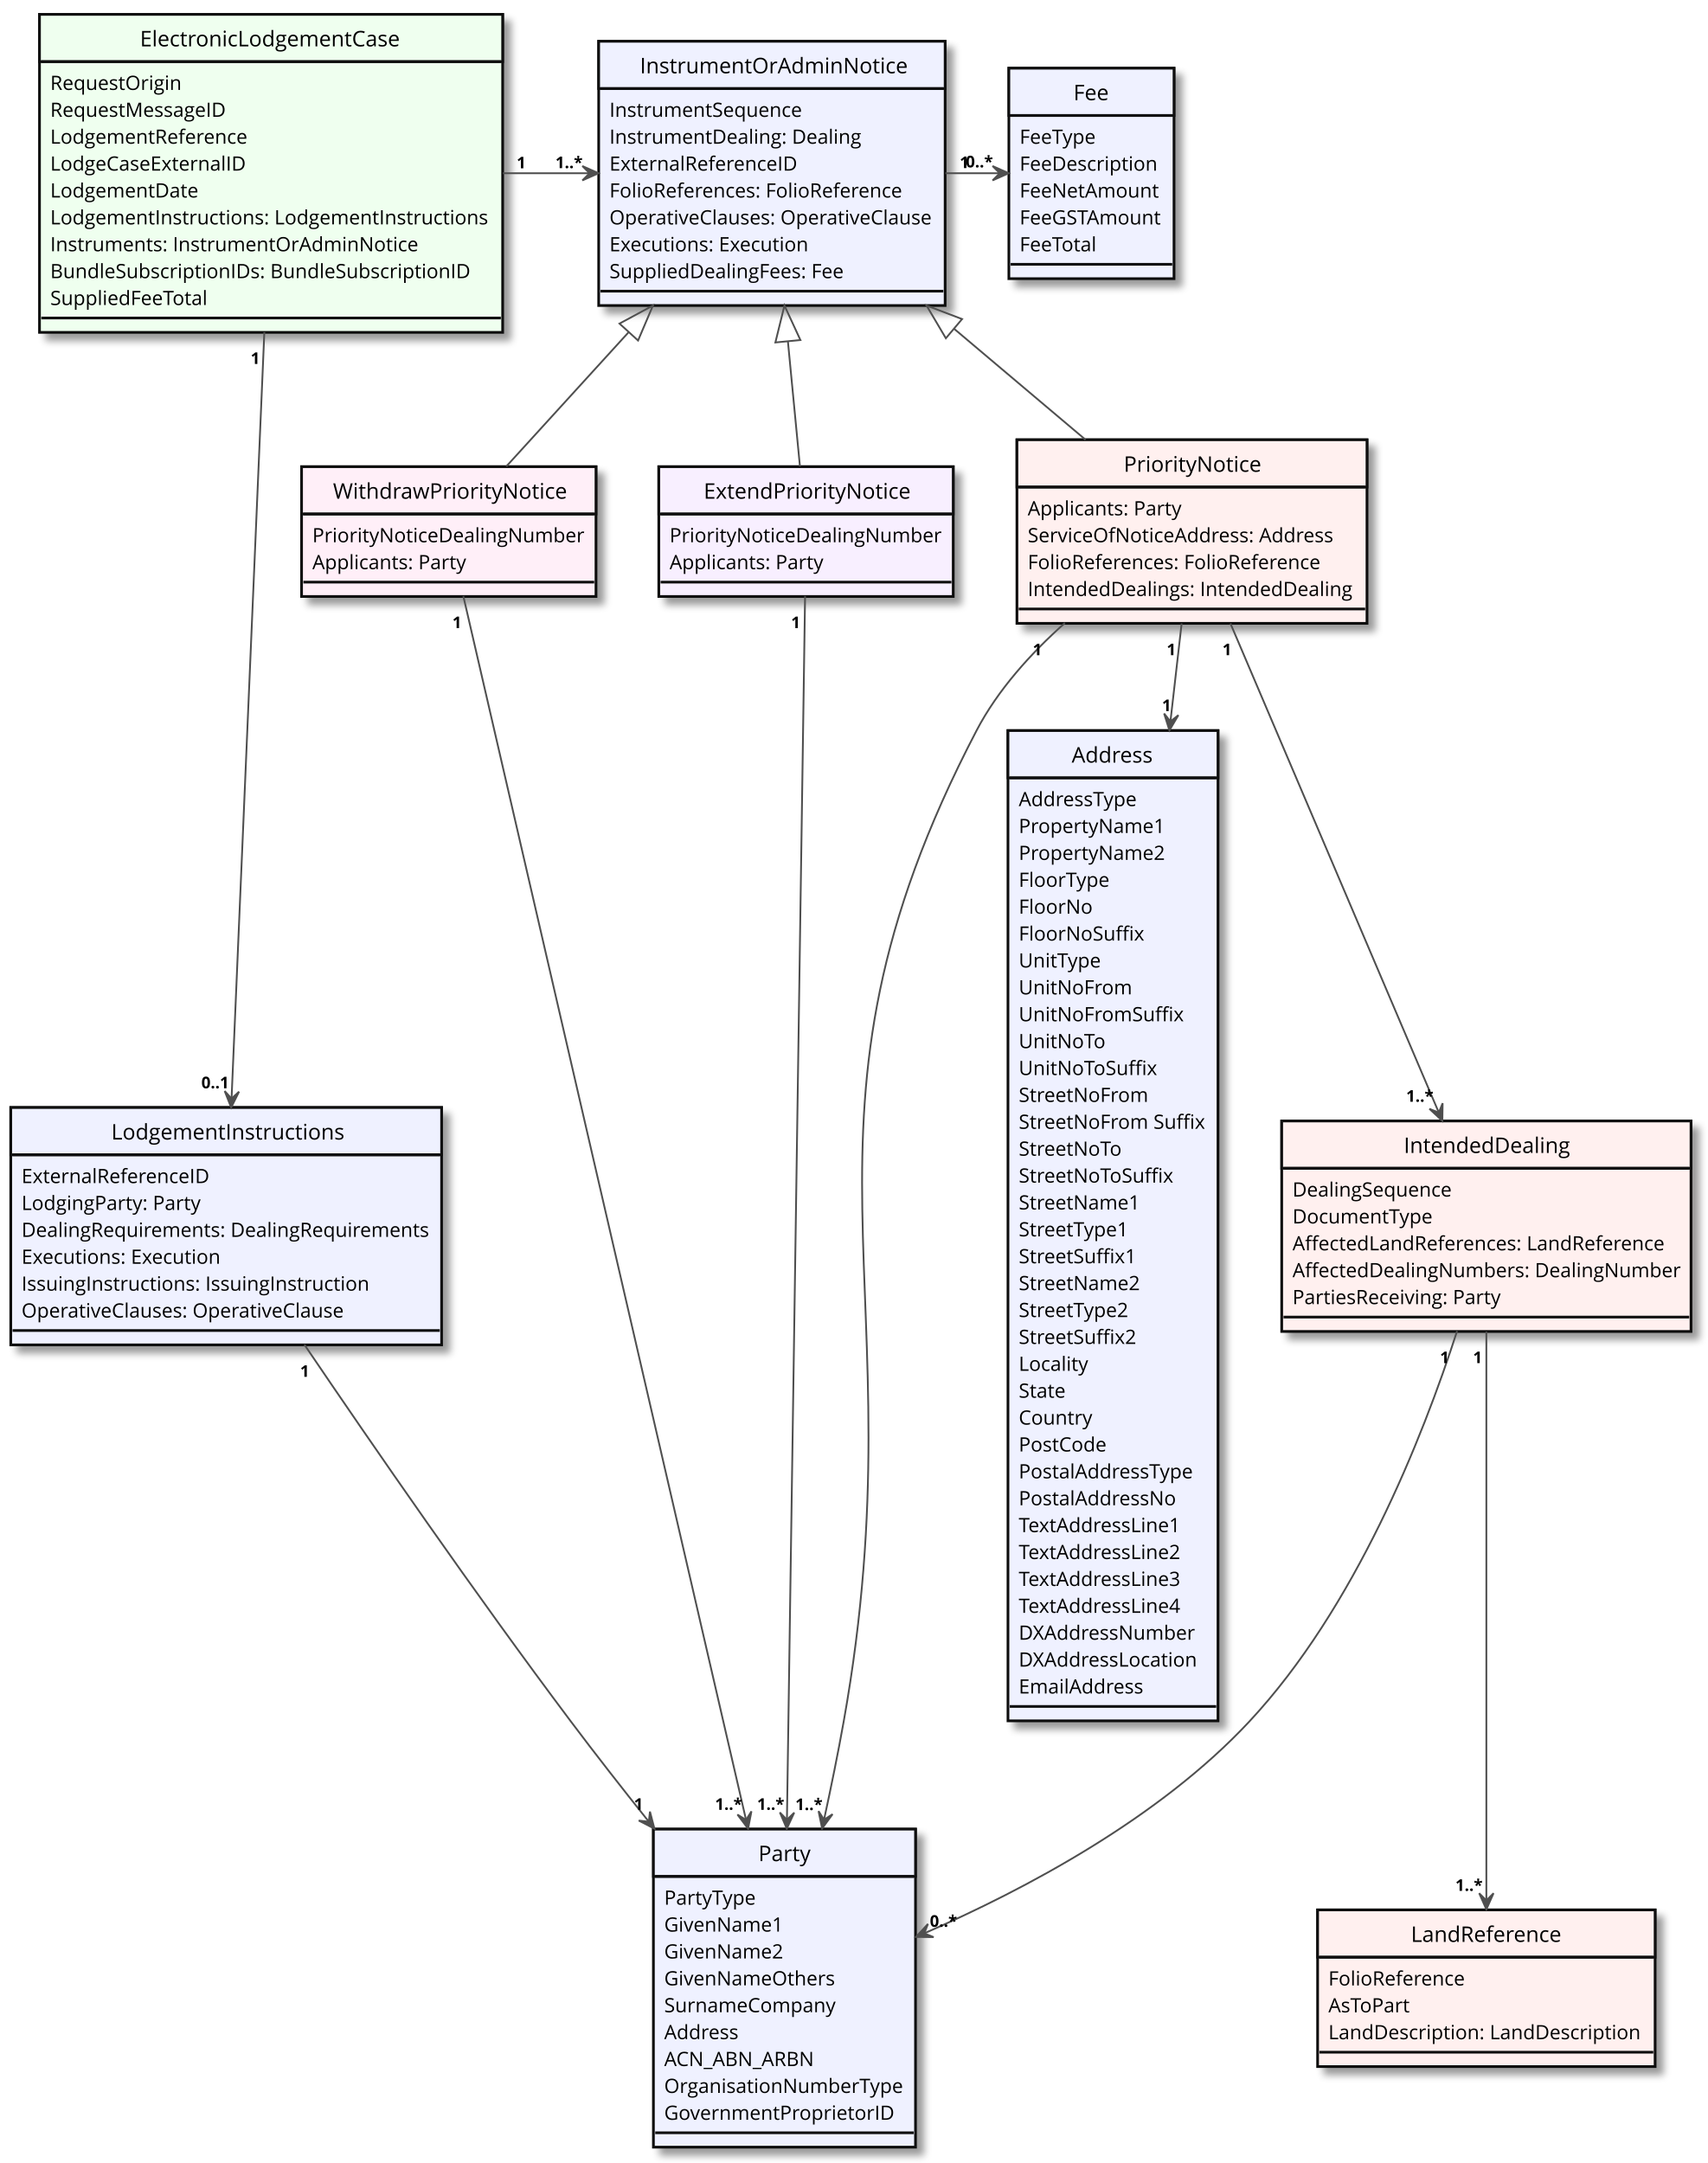
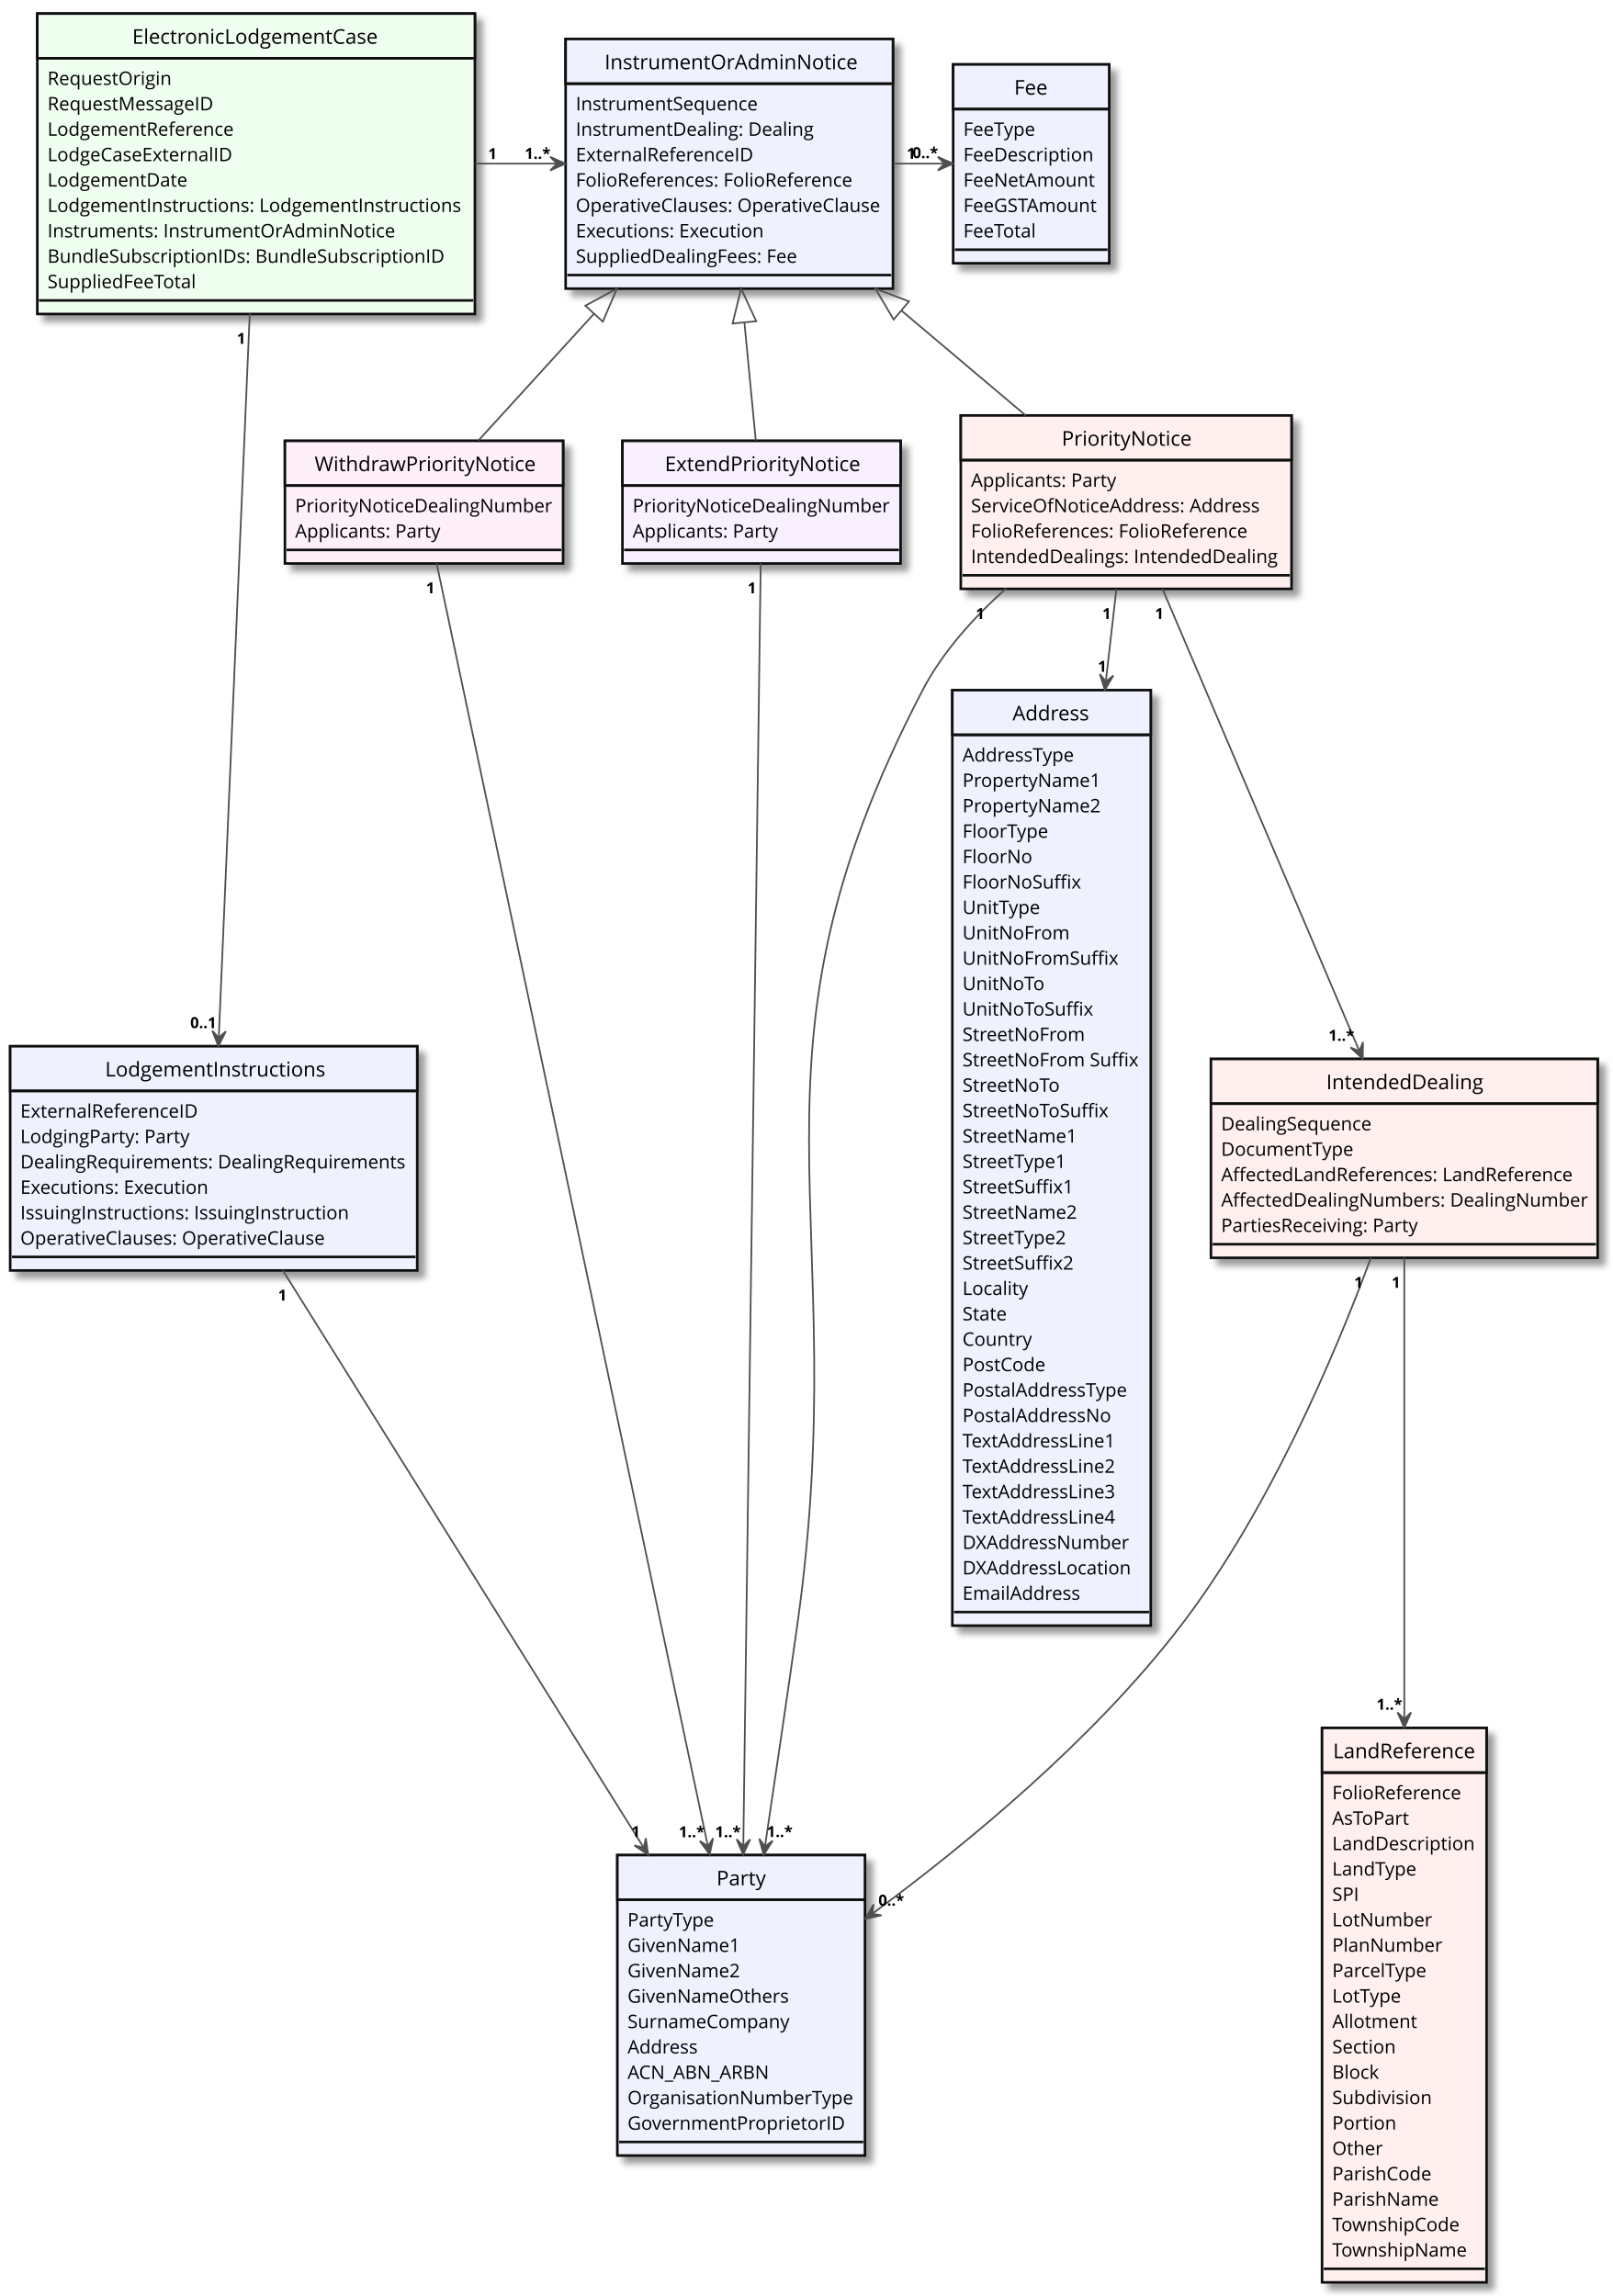
- <svg xmlns="http://www.w3.org/2000/svg" height="1205px" style="width:951px;height:1205px;" version="1.1" viewBox="0 0 951 1205" width="951px">
+ <svg xmlns="http://www.w3.org/2000/svg" height="1354px" style="width:951px;height:1354px;" version="1.1" viewBox="0 0 951 1354" width="951px">
  <defs>
    <filter height="300%" id="f1" width="300%" x="-1" y="-1">
      <feGaussianBlur result="blurOut" stdDeviation="2.0" />
      <feColorMatrix in="blurOut" result="blurOut2" type="matrix" values="0 0 0 0 0 0 0 0 0 0 0 0 0 0 0 0 0 0 .4 0" />
      <feOffset dx="4.0" dy="4.0" in="blurOut2" result="blurOut3" />
      <feBlend in="SourceGraphic" in2="blurOut3" mode="normal" />
    </filter>
  </defs>
  <g>
    <rect fill="#EFFFEF" filter="url(#f1)" height="177.162" style="stroke: #0F0F0F; stroke-width: 1.5;" width="258" x="22" y="8" />
    <rect fill="#EFFFEF" height="26.342" style="stroke: #0F0F0F; stroke-width: 1.5;" width="258" x="22" y="8" />
    <text fill="#000000" font-family="Open Sans" font-size="12" lengthAdjust="spacingAndGlyphs" textLength="146" x="78" y="25.826">ElectronicLodgementCase</text>
    <line style="stroke: #0F0F0F; stroke-width: 1.5;" x1="23" x2="279" y1="34.342" y2="34.342" />
    <text fill="#000000" font-family="Open Sans" font-size="11" lengthAdjust="spacingAndGlyphs" textLength="74" x="28" y="50.099">RequestOrigin</text>
    <text fill="#000000" font-family="Open Sans" font-size="11" lengthAdjust="spacingAndGlyphs" textLength="97" x="28" y="65.079">RequestMessageID</text>
    <text fill="#000000" font-family="Open Sans" font-size="11" lengthAdjust="spacingAndGlyphs" textLength="110" x="28" y="80.059">LodgementReference</text>
    <text fill="#000000" font-family="Open Sans" font-size="11" lengthAdjust="spacingAndGlyphs" textLength="109" x="28" y="95.039">LodgeCaseExternalID</text>
    <text fill="#000000" font-family="Open Sans" font-size="11" lengthAdjust="spacingAndGlyphs" textLength="83" x="28" y="110.019">LodgementDate</text>
    <text fill="#000000" font-family="Open Sans" font-size="11" lengthAdjust="spacingAndGlyphs" textLength="246" x="28" y="124.999">LodgementInstructions: LodgementInstructions</text>
    <text fill="#000000" font-family="Open Sans" font-size="11" lengthAdjust="spacingAndGlyphs" textLength="205" x="28" y="139.979">Instruments: InstrumentOrAdminNotice</text>
    <text fill="#000000" font-family="Open Sans" font-size="11" lengthAdjust="spacingAndGlyphs" textLength="237" x="28" y="154.959">BundleSubscriptionIDs: BundleSubscriptionID</text>
    <text fill="#000000" font-family="Open Sans" font-size="11" lengthAdjust="spacingAndGlyphs" textLength="90" x="28" y="169.939">SuppliedFeeTotal</text>
    <line style="stroke: #0F0F0F; stroke-width: 1.5;" x1="23" x2="279" y1="177.162" y2="177.162" />
    <rect fill="#EFF1FF" filter="url(#f1)" height="132.222" style="stroke: #0F0F0F; stroke-width: 1.5;" width="240" x="6" y="617" />
    <rect fill="#EFF1FF" height="26.342" style="stroke: #0F0F0F; stroke-width: 1.5;" width="240" x="6" y="617" />
    <text fill="#000000" font-family="Open Sans" font-size="12" lengthAdjust="spacingAndGlyphs" textLength="128" x="62" y="634.826">LodgementInstructions</text>
    <line style="stroke: #0F0F0F; stroke-width: 1.5;" x1="7" x2="245" y1="643.342" y2="643.342" />
    <text fill="#000000" font-family="Open Sans" font-size="11" lengthAdjust="spacingAndGlyphs" textLength="104" x="12" y="659.099">ExternalReferenceID</text>
    <text fill="#000000" font-family="Open Sans" font-size="11" lengthAdjust="spacingAndGlyphs" textLength="102" x="12" y="674.079">LodgingParty: Party</text>
    <text fill="#000000" font-family="Open Sans" font-size="11" lengthAdjust="spacingAndGlyphs" textLength="228" x="12" y="689.059">DealingRequirements: DealingRequirements</text>
    <text fill="#000000" font-family="Open Sans" font-size="11" lengthAdjust="spacingAndGlyphs" textLength="113" x="12" y="704.039">Executions: Execution</text>
    <text fill="#000000" font-family="Open Sans" font-size="11" lengthAdjust="spacingAndGlyphs" textLength="195" x="12" y="719.019">IssuingInstructions: IssuingInstruction</text>
    <text fill="#000000" font-family="Open Sans" font-size="11" lengthAdjust="spacingAndGlyphs" textLength="181" x="12" y="733.999">OperativeClauses: OperativeClause</text>
    <line style="stroke: #0F0F0F; stroke-width: 1.5;" x1="7" x2="245" y1="741.222" y2="741.222" />
    <rect fill="#EFF1FF" filter="url(#f1)" height="147.202" style="stroke: #0F0F0F; stroke-width: 1.5;" width="193" x="333.5" y="23" />
    <rect fill="#EFF1FF" height="26.342" style="stroke: #0F0F0F; stroke-width: 1.5;" width="193" x="333.5" y="23" />
    <text fill="#000000" font-family="Open Sans" font-size="12" lengthAdjust="spacingAndGlyphs" textLength="147" x="356.5" y="40.826">InstrumentOrAdminNotice</text>
    <line style="stroke: #0F0F0F; stroke-width: 1.5;" x1="334.5" x2="525.5" y1="49.342" y2="49.342" />
    <text fill="#000000" font-family="Open Sans" font-size="11" lengthAdjust="spacingAndGlyphs" textLength="107" x="339.5" y="65.099">InstrumentSequence</text>
    <text fill="#000000" font-family="Open Sans" font-size="11" lengthAdjust="spacingAndGlyphs" textLength="141" x="339.5" y="80.079">InstrumentDealing: Dealing</text>
    <text fill="#000000" font-family="Open Sans" font-size="11" lengthAdjust="spacingAndGlyphs" textLength="104" x="339.5" y="95.059">ExternalReferenceID</text>
    <text fill="#000000" font-family="Open Sans" font-size="11" lengthAdjust="spacingAndGlyphs" textLength="165" x="339.5" y="110.039">FolioReferences: FolioReference</text>
    <text fill="#000000" font-family="Open Sans" font-size="11" lengthAdjust="spacingAndGlyphs" textLength="181" x="339.5" y="125.019">OperativeClauses: OperativeClause</text>
    <text fill="#000000" font-family="Open Sans" font-size="11" lengthAdjust="spacingAndGlyphs" textLength="113" x="339.5" y="139.999">Executions: Execution</text>
    <text fill="#000000" font-family="Open Sans" font-size="11" lengthAdjust="spacingAndGlyphs" textLength="132" x="339.5" y="154.979">SuppliedDealingFees: Fee</text>
    <line style="stroke: #0F0F0F; stroke-width: 1.5;" x1="334.5" x2="525.5" y1="162.202" y2="162.202" />
    <rect fill="#EFF1FF" filter="url(#f1)" height="117.242" style="stroke: #0F0F0F; stroke-width: 1.5;" width="92" x="562" y="38" />
    <rect fill="#EFF1FF" height="26.342" style="stroke: #0F0F0F; stroke-width: 1.5;" width="92" x="562" y="38" />
    <text fill="#000000" font-family="Open Sans" font-size="12" lengthAdjust="spacingAndGlyphs" textLength="20" x="598" y="55.826">Fee</text>
    <line style="stroke: #0F0F0F; stroke-width: 1.5;" x1="563" x2="653" y1="64.342" y2="64.342" />
    <text fill="#000000" font-family="Open Sans" font-size="11" lengthAdjust="spacingAndGlyphs" textLength="43" x="568" y="80.099">FeeType</text>
    <text fill="#000000" font-family="Open Sans" font-size="11" lengthAdjust="spacingAndGlyphs" textLength="77" x="568" y="95.079">FeeDescription</text>
    <text fill="#000000" font-family="Open Sans" font-size="11" lengthAdjust="spacingAndGlyphs" textLength="78" x="568" y="110.059">FeeNetAmount</text>
    <text fill="#000000" font-family="Open Sans" font-size="11" lengthAdjust="spacingAndGlyphs" textLength="80" x="568" y="125.039">FeeGSTAmount</text>
    <text fill="#000000" font-family="Open Sans" font-size="11" lengthAdjust="spacingAndGlyphs" textLength="44" x="568" y="140.019">FeeTotal</text>
    <line style="stroke: #0F0F0F; stroke-width: 1.5;" x1="563" x2="653" y1="147.242" y2="147.242" />
-     <rect fill="#EFF1FF" filter="url(#f1)" height="177.162" style="stroke: #0F0F0F; stroke-width: 1.5;" width="146" x="364" y="1019" />
-     <rect fill="#EFF1FF" height="26.342" style="stroke: #0F0F0F; stroke-width: 1.5;" width="146" x="364" y="1019" />
-     <text fill="#000000" font-family="Open Sans" font-size="12" lengthAdjust="spacingAndGlyphs" textLength="29" x="422.5" y="1036.826">Party</text>
-     <line style="stroke: #0F0F0F; stroke-width: 1.5;" x1="365" x2="509" y1="1045.342" y2="1045.342" />
-     <text fill="#000000" font-family="Open Sans" font-size="11" lengthAdjust="spacingAndGlyphs" textLength="52" x="370" y="1061.099">PartyType</text>
-     <text fill="#000000" font-family="Open Sans" font-size="11" lengthAdjust="spacingAndGlyphs" textLength="66" x="370" y="1076.079">GivenName1</text>
-     <text fill="#000000" font-family="Open Sans" font-size="11" lengthAdjust="spacingAndGlyphs" textLength="66" x="370" y="1091.059">GivenName2</text>
-     <text fill="#000000" font-family="Open Sans" font-size="11" lengthAdjust="spacingAndGlyphs" textLength="95" x="370" y="1106.039">GivenNameOthers</text>
-     <text fill="#000000" font-family="Open Sans" font-size="11" lengthAdjust="spacingAndGlyphs" textLength="96" x="370" y="1121.019">SurnameCompany</text>
-     <text fill="#000000" font-family="Open Sans" font-size="11" lengthAdjust="spacingAndGlyphs" textLength="41" x="370" y="1135.999">Address</text>
-     <text fill="#000000" font-family="Open Sans" font-size="11" lengthAdjust="spacingAndGlyphs" textLength="83" x="370" y="1150.979">ACN_ABN_ARBN</text>
-     <text fill="#000000" font-family="Open Sans" font-size="11" lengthAdjust="spacingAndGlyphs" textLength="134" x="370" y="1165.959">OrganisationNumberType</text>
-     <text fill="#000000" font-family="Open Sans" font-size="11" lengthAdjust="spacingAndGlyphs" textLength="129" x="370" y="1180.939">GovernmentProprietorID</text>
-     <line style="stroke: #0F0F0F; stroke-width: 1.5;" x1="365" x2="509" y1="1188.162" y2="1188.162" />
+     <rect fill="#EFF1FF" filter="url(#f1)" height="177.162" style="stroke: #0F0F0F; stroke-width: 1.5;" width="146" x="364" y="1094" />
+     <rect fill="#EFF1FF" height="26.342" style="stroke: #0F0F0F; stroke-width: 1.5;" width="146" x="364" y="1094" />
+     <text fill="#000000" font-family="Open Sans" font-size="12" lengthAdjust="spacingAndGlyphs" textLength="29" x="422.5" y="1111.826">Party</text>
+     <line style="stroke: #0F0F0F; stroke-width: 1.5;" x1="365" x2="509" y1="1120.342" y2="1120.342" />
+     <text fill="#000000" font-family="Open Sans" font-size="11" lengthAdjust="spacingAndGlyphs" textLength="52" x="370" y="1136.099">PartyType</text>
+     <text fill="#000000" font-family="Open Sans" font-size="11" lengthAdjust="spacingAndGlyphs" textLength="66" x="370" y="1151.079">GivenName1</text>
+     <text fill="#000000" font-family="Open Sans" font-size="11" lengthAdjust="spacingAndGlyphs" textLength="66" x="370" y="1166.059">GivenName2</text>
+     <text fill="#000000" font-family="Open Sans" font-size="11" lengthAdjust="spacingAndGlyphs" textLength="95" x="370" y="1181.039">GivenNameOthers</text>
+     <text fill="#000000" font-family="Open Sans" font-size="11" lengthAdjust="spacingAndGlyphs" textLength="96" x="370" y="1196.019">SurnameCompany</text>
+     <text fill="#000000" font-family="Open Sans" font-size="11" lengthAdjust="spacingAndGlyphs" textLength="41" x="370" y="1210.999">Address</text>
+     <text fill="#000000" font-family="Open Sans" font-size="11" lengthAdjust="spacingAndGlyphs" textLength="83" x="370" y="1225.979">ACN_ABN_ARBN</text>
+     <text fill="#000000" font-family="Open Sans" font-size="11" lengthAdjust="spacingAndGlyphs" textLength="134" x="370" y="1240.959">OrganisationNumberType</text>
+     <text fill="#000000" font-family="Open Sans" font-size="11" lengthAdjust="spacingAndGlyphs" textLength="129" x="370" y="1255.939">GovernmentProprietorID</text>
+     <line style="stroke: #0F0F0F; stroke-width: 1.5;" x1="365" x2="509" y1="1263.162" y2="1263.162" />
    <rect fill="#EFF1FF" filter="url(#f1)" height="551.661" style="stroke: #0F0F0F; stroke-width: 1.5;" width="117" x="561.5" y="407" />
    <rect fill="#EFF1FF" height="26.342" style="stroke: #0F0F0F; stroke-width: 1.5;" width="117" x="561.5" y="407" />
    <text fill="#000000" font-family="Open Sans" font-size="12" lengthAdjust="spacingAndGlyphs" textLength="46" x="597" y="424.826">Address</text>
    <line style="stroke: #0F0F0F; stroke-width: 1.5;" x1="562.5" x2="677.5" y1="433.342" y2="433.342" />
    <text fill="#000000" font-family="Open Sans" font-size="11" lengthAdjust="spacingAndGlyphs" textLength="66" x="567.5" y="449.099">AddressType</text>
    <text fill="#000000" font-family="Open Sans" font-size="11" lengthAdjust="spacingAndGlyphs" textLength="81" x="567.5" y="464.079">PropertyName1</text>
    <text fill="#000000" font-family="Open Sans" font-size="11" lengthAdjust="spacingAndGlyphs" textLength="81" x="567.5" y="479.059">PropertyName2</text>
    <text fill="#000000" font-family="Open Sans" font-size="11" lengthAdjust="spacingAndGlyphs" textLength="52" x="567.5" y="494.039">FloorType</text>
    <text fill="#000000" font-family="Open Sans" font-size="11" lengthAdjust="spacingAndGlyphs" textLength="42" x="567.5" y="509.019">FloorNo</text>
    <text fill="#000000" font-family="Open Sans" font-size="11" lengthAdjust="spacingAndGlyphs" textLength="72" x="567.5" y="523.999">FloorNoSuffix</text>
    <text fill="#000000" font-family="Open Sans" font-size="11" lengthAdjust="spacingAndGlyphs" textLength="47" x="567.5" y="538.979">UnitType</text>
    <text fill="#000000" font-family="Open Sans" font-size="11" lengthAdjust="spacingAndGlyphs" textLength="64" x="567.5" y="553.959">UnitNoFrom</text>
    <text fill="#000000" font-family="Open Sans" font-size="11" lengthAdjust="spacingAndGlyphs" textLength="94" x="567.5" y="568.939">UnitNoFromSuffix</text>
    <text fill="#000000" font-family="Open Sans" font-size="11" lengthAdjust="spacingAndGlyphs" textLength="50" x="567.5" y="583.919">UnitNoTo</text>
    <text fill="#000000" font-family="Open Sans" font-size="11" lengthAdjust="spacingAndGlyphs" textLength="80" x="567.5" y="598.899">UnitNoToSuffix</text>
    <text fill="#000000" font-family="Open Sans" font-size="11" lengthAdjust="spacingAndGlyphs" textLength="72" x="567.5" y="613.879">StreetNoFrom</text>
    <text fill="#000000" font-family="Open Sans" font-size="11" lengthAdjust="spacingAndGlyphs" textLength="105" x="567.5" y="628.859">StreetNoFrom Suffix</text>
    <text fill="#000000" font-family="Open Sans" font-size="11" lengthAdjust="spacingAndGlyphs" textLength="58" x="567.5" y="643.839">StreetNoTo</text>
    <text fill="#000000" font-family="Open Sans" font-size="11" lengthAdjust="spacingAndGlyphs" textLength="88" x="567.5" y="658.819">StreetNoToSuffix</text>
    <text fill="#000000" font-family="Open Sans" font-size="11" lengthAdjust="spacingAndGlyphs" textLength="66" x="567.5" y="673.799">StreetName1</text>
    <text fill="#000000" font-family="Open Sans" font-size="11" lengthAdjust="spacingAndGlyphs" textLength="61" x="567.5" y="688.779">StreetType1</text>
    <text fill="#000000" font-family="Open Sans" font-size="11" lengthAdjust="spacingAndGlyphs" textLength="66" x="567.5" y="703.759">StreetSuffix1</text>
    <text fill="#000000" font-family="Open Sans" font-size="11" lengthAdjust="spacingAndGlyphs" textLength="66" x="567.5" y="718.739">StreetName2</text>
    <text fill="#000000" font-family="Open Sans" font-size="11" lengthAdjust="spacingAndGlyphs" textLength="61" x="567.5" y="733.719">StreetType2</text>
    <text fill="#000000" font-family="Open Sans" font-size="11" lengthAdjust="spacingAndGlyphs" textLength="66" x="567.5" y="748.699">StreetSuffix2</text>
    <text fill="#000000" font-family="Open Sans" font-size="11" lengthAdjust="spacingAndGlyphs" textLength="40" x="567.5" y="763.679">Locality</text>
    <text fill="#000000" font-family="Open Sans" font-size="11" lengthAdjust="spacingAndGlyphs" textLength="26" x="567.5" y="778.659">State</text>
    <text fill="#000000" font-family="Open Sans" font-size="11" lengthAdjust="spacingAndGlyphs" textLength="42" x="567.5" y="793.639">Country</text>
    <text fill="#000000" font-family="Open Sans" font-size="11" lengthAdjust="spacingAndGlyphs" textLength="50" x="567.5" y="808.619">PostCode</text>
    <text fill="#000000" font-family="Open Sans" font-size="11" lengthAdjust="spacingAndGlyphs" textLength="98" x="567.5" y="823.599">PostalAddressType</text>
    <text fill="#000000" font-family="Open Sans" font-size="11" lengthAdjust="spacingAndGlyphs" textLength="88" x="567.5" y="838.579">PostalAddressNo</text>
    <text fill="#000000" font-family="Open Sans" font-size="11" lengthAdjust="spacingAndGlyphs" textLength="91" x="567.5" y="853.559">TextAddressLine1</text>
    <text fill="#000000" font-family="Open Sans" font-size="11" lengthAdjust="spacingAndGlyphs" textLength="91" x="567.5" y="868.539">TextAddressLine2</text>
    <text fill="#000000" font-family="Open Sans" font-size="11" lengthAdjust="spacingAndGlyphs" textLength="91" x="567.5" y="883.519">TextAddressLine3</text>
    <text fill="#000000" font-family="Open Sans" font-size="11" lengthAdjust="spacingAndGlyphs" textLength="91" x="567.5" y="898.499">TextAddressLine4</text>
    <text fill="#000000" font-family="Open Sans" font-size="11" lengthAdjust="spacingAndGlyphs" textLength="97" x="567.5" y="913.479">DXAddressNumber</text>
    <text fill="#000000" font-family="Open Sans" font-size="11" lengthAdjust="spacingAndGlyphs" textLength="100" x="567.5" y="928.458">DXAddressLocation</text>
    <text fill="#000000" font-family="Open Sans" font-size="11" lengthAdjust="spacingAndGlyphs" textLength="69" x="567.5" y="943.438">EmailAddress</text>
    <line style="stroke: #0F0F0F; stroke-width: 1.5;" x1="562.5" x2="677.5" y1="950.661" y2="950.661" />
    <rect fill="#FFF0EF" filter="url(#f1)" height="102.262" style="stroke: #0F0F0F; stroke-width: 1.5;" width="195" x="566.5" y="245" />
    <rect fill="#FFF0EF" height="26.342" style="stroke: #0F0F0F; stroke-width: 1.5;" width="195" x="566.5" y="245" />
    <text fill="#000000" font-family="Open Sans" font-size="12" lengthAdjust="spacingAndGlyphs" textLength="76" x="626" y="262.826">PriorityNotice</text>
    <line style="stroke: #0F0F0F; stroke-width: 1.5;" x1="567.5" x2="760.5" y1="271.342" y2="271.342" />
    <text fill="#000000" font-family="Open Sans" font-size="11" lengthAdjust="spacingAndGlyphs" textLength="87" x="572.5" y="287.099">Applicants: Party</text>
    <text fill="#000000" font-family="Open Sans" font-size="11" lengthAdjust="spacingAndGlyphs" textLength="170" x="572.5" y="302.079">ServiceOfNoticeAddress: Address</text>
    <text fill="#000000" font-family="Open Sans" font-size="11" lengthAdjust="spacingAndGlyphs" textLength="165" x="572.5" y="317.059">FolioReferences: FolioReference</text>
    <text fill="#000000" font-family="Open Sans" font-size="11" lengthAdjust="spacingAndGlyphs" textLength="183" x="572.5" y="332.039">IntendedDealings: IntendedDealing</text>
    <line style="stroke: #0F0F0F; stroke-width: 1.5;" x1="567.5" x2="760.5" y1="339.262" y2="339.262" />
    <rect fill="#FFEFF8" filter="url(#f1)" height="72.302" style="stroke: #0F0F0F; stroke-width: 1.5;" width="164" x="168" y="260" />
    <rect fill="#FFEFF8" height="26.342" style="stroke: #0F0F0F; stroke-width: 1.5;" width="164" x="168" y="260" />
    <text fill="#000000" font-family="Open Sans" font-size="12" lengthAdjust="spacingAndGlyphs" textLength="129" x="185.5" y="277.826">WithdrawPriorityNotice</text>
    <line style="stroke: #0F0F0F; stroke-width: 1.5;" x1="169" x2="331" y1="286.342" y2="286.342" />
    <text fill="#000000" font-family="Open Sans" font-size="11" lengthAdjust="spacingAndGlyphs" textLength="152" x="174" y="302.099">PriorityNoticeDealingNumber</text>
    <text fill="#000000" font-family="Open Sans" font-size="11" lengthAdjust="spacingAndGlyphs" textLength="87" x="174" y="317.079">Applicants: Party</text>
    <line style="stroke: #0F0F0F; stroke-width: 1.5;" x1="169" x2="331" y1="324.302" y2="324.302" />
    <rect fill="#F8EFFF" filter="url(#f1)" height="72.302" style="stroke: #0F0F0F; stroke-width: 1.5;" width="164" x="367" y="260" />
    <rect fill="#F8EFFF" height="26.342" style="stroke: #0F0F0F; stroke-width: 1.5;" width="164" x="367" y="260" />
    <text fill="#000000" font-family="Open Sans" font-size="12" lengthAdjust="spacingAndGlyphs" textLength="114" x="392" y="277.826">ExtendPriorityNotice</text>
    <line style="stroke: #0F0F0F; stroke-width: 1.5;" x1="368" x2="530" y1="286.342" y2="286.342" />
    <text fill="#000000" font-family="Open Sans" font-size="11" lengthAdjust="spacingAndGlyphs" textLength="152" x="373" y="302.099">PriorityNoticeDealingNumber</text>
    <text fill="#000000" font-family="Open Sans" font-size="11" lengthAdjust="spacingAndGlyphs" textLength="87" x="373" y="317.079">Applicants: Party</text>
    <line style="stroke: #0F0F0F; stroke-width: 1.5;" x1="368" x2="530" y1="324.302" y2="324.302" />
    <rect fill="#FFF0EF" filter="url(#f1)" height="117.242" style="stroke: #0F0F0F; stroke-width: 1.5;" width="228" x="714" y="624.5" />
    <rect fill="#FFF0EF" height="26.342" style="stroke: #0F0F0F; stroke-width: 1.5;" width="228" x="714" y="624.5" />
    <text fill="#000000" font-family="Open Sans" font-size="12" lengthAdjust="spacingAndGlyphs" textLength="92" x="782" y="642.326">IntendedDealing</text>
    <line style="stroke: #0F0F0F; stroke-width: 1.5;" x1="715" x2="941" y1="650.842" y2="650.842" />
    <text fill="#000000" font-family="Open Sans" font-size="11" lengthAdjust="spacingAndGlyphs" textLength="89" x="720" y="666.599">DealingSequence</text>
    <text fill="#000000" font-family="Open Sans" font-size="11" lengthAdjust="spacingAndGlyphs" textLength="79" x="720" y="681.579">DocumentType</text>
    <text fill="#000000" font-family="Open Sans" font-size="11" lengthAdjust="spacingAndGlyphs" textLength="208" x="720" y="696.559">AffectedLandReferences: LandReference</text>
    <text fill="#000000" font-family="Open Sans" font-size="11" lengthAdjust="spacingAndGlyphs" textLength="216" x="720" y="711.539">AffectedDealingNumbers: DealingNumber</text>
    <text fill="#000000" font-family="Open Sans" font-size="11" lengthAdjust="spacingAndGlyphs" textLength="117" x="720" y="726.519">PartiesReceiving: Party</text>
    <line style="stroke: #0F0F0F; stroke-width: 1.5;" x1="715" x2="941" y1="733.742" y2="733.742" />
-     <rect fill="#FFF0EF" filter="url(#f1)" height="87.282" style="stroke: #0F0F0F; stroke-width: 1.5;" width="188" x="734" y="1064" />
-     <rect fill="#FFF0EF" height="26.342" style="stroke: #0F0F0F; stroke-width: 1.5;" width="188" x="734" y="1064" />
-     <text fill="#000000" font-family="Open Sans" font-size="12" lengthAdjust="spacingAndGlyphs" textLength="84" x="786" y="1081.826">LandReference</text>
-     <line style="stroke: #0F0F0F; stroke-width: 1.5;" x1="735" x2="921" y1="1090.342" y2="1090.342" />
-     <text fill="#000000" font-family="Open Sans" font-size="11" lengthAdjust="spacingAndGlyphs" textLength="77" x="740" y="1106.099">FolioReference</text>
-     <text fill="#000000" font-family="Open Sans" font-size="11" lengthAdjust="spacingAndGlyphs" textLength="46" x="740" y="1121.079">AsToPart</text>
-     <text fill="#000000" font-family="Open Sans" font-size="11" lengthAdjust="spacingAndGlyphs" textLength="176" x="740" y="1136.059">LandDescription: LandDescription</text>
-     <line style="stroke: #0F0F0F; stroke-width: 1.5;" x1="735" x2="921" y1="1143.282" y2="1143.282" />
-     <path d="M147.257,185.01 C142.276,301.468 133.566,505.106 128.995,611.977 " fill="none" style="stroke: #4F4F4F; stroke-width: 1.0;" />
+     <rect fill="#FFF0EF" filter="url(#f1)" height="326.961" style="stroke: #0F0F0F; stroke-width: 1.5;" width="97" x="779.5" y="1019" />
+     <rect fill="#FFF0EF" height="26.342" style="stroke: #0F0F0F; stroke-width: 1.5;" width="97" x="779.5" y="1019" />
+     <text fill="#000000" font-family="Open Sans" font-size="12" lengthAdjust="spacingAndGlyphs" textLength="84" x="786" y="1036.826">LandReference</text>
+     <line style="stroke: #0F0F0F; stroke-width: 1.5;" x1="780.5" x2="875.5" y1="1045.342" y2="1045.342" />
+     <text fill="#000000" font-family="Open Sans" font-size="11" lengthAdjust="spacingAndGlyphs" textLength="77" x="785.5" y="1061.099">FolioReference</text>
+     <text fill="#000000" font-family="Open Sans" font-size="11" lengthAdjust="spacingAndGlyphs" textLength="46" x="785.5" y="1076.079">AsToPart</text>
+     <text fill="#000000" font-family="Open Sans" font-size="11" lengthAdjust="spacingAndGlyphs" textLength="85" x="785.5" y="1091.059">LandDescription</text>
+     <text fill="#000000" font-family="Open Sans" font-size="11" lengthAdjust="spacingAndGlyphs" textLength="51" x="785.5" y="1106.039">LandType</text>
+     <text fill="#000000" font-family="Open Sans" font-size="11" lengthAdjust="spacingAndGlyphs" textLength="16" x="785.5" y="1121.019">SPI</text>
+     <text fill="#000000" font-family="Open Sans" font-size="11" lengthAdjust="spacingAndGlyphs" textLength="59" x="785.5" y="1135.999">LotNumber</text>
+     <text fill="#000000" font-family="Open Sans" font-size="11" lengthAdjust="spacingAndGlyphs" textLength="65" x="785.5" y="1150.979">PlanNumber</text>
+     <text fill="#000000" font-family="Open Sans" font-size="11" lengthAdjust="spacingAndGlyphs" textLength="56" x="785.5" y="1165.959">ParcelType</text>
+     <text fill="#000000" font-family="Open Sans" font-size="11" lengthAdjust="spacingAndGlyphs" textLength="42" x="785.5" y="1180.939">LotType</text>
+     <text fill="#000000" font-family="Open Sans" font-size="11" lengthAdjust="spacingAndGlyphs" textLength="51" x="785.5" y="1195.919">Allotment</text>
+     <text fill="#000000" font-family="Open Sans" font-size="11" lengthAdjust="spacingAndGlyphs" textLength="38" x="785.5" y="1210.899">Section</text>
+     <text fill="#000000" font-family="Open Sans" font-size="11" lengthAdjust="spacingAndGlyphs" textLength="28" x="785.5" y="1225.879">Block</text>
+     <text fill="#000000" font-family="Open Sans" font-size="11" lengthAdjust="spacingAndGlyphs" textLength="61" x="785.5" y="1240.859">Subdivision</text>
+     <text fill="#000000" font-family="Open Sans" font-size="11" lengthAdjust="spacingAndGlyphs" textLength="39" x="785.5" y="1255.839">Portion</text>
+     <text fill="#000000" font-family="Open Sans" font-size="11" lengthAdjust="spacingAndGlyphs" textLength="30" x="785.5" y="1270.819">Other</text>
+     <text fill="#000000" font-family="Open Sans" font-size="11" lengthAdjust="spacingAndGlyphs" textLength="59" x="785.5" y="1285.799">ParishCode</text>
+     <text fill="#000000" font-family="Open Sans" font-size="11" lengthAdjust="spacingAndGlyphs" textLength="62" x="785.5" y="1300.779">ParishName</text>
+     <text fill="#000000" font-family="Open Sans" font-size="11" lengthAdjust="spacingAndGlyphs" textLength="78" x="785.5" y="1315.759">TownshipCode</text>
+     <text fill="#000000" font-family="Open Sans" font-size="11" lengthAdjust="spacingAndGlyphs" textLength="81" x="785.5" y="1330.739">TownshipName</text>
+     <line style="stroke: #0F0F0F; stroke-width: 1.5;" x1="780.5" x2="875.5" y1="1337.961" y2="1337.961" />
+     <path d="M147.257,185.01 C142.276,301.47 133.566,505.106 128.995,611.977 " fill="none" style="stroke: #4F4F4F; stroke-width: 1.0;" />
    <polygon fill="#4F4F4F" points="128.78,616.992,133.16,608.17,128.993,611.996,125.167,607.83,128.78,616.992" style="stroke: #4F4F4F; stroke-width: 1.0;" />
    <text fill="#000000" font-family="Open Sans" font-size="9" font-weight="bold" lengthAdjust="spacingAndGlyphs" textLength="5" x="139.635" y="202.756">1</text>
    <text fill="#000000" font-family="Open Sans" font-size="9" font-weight="bold" lengthAdjust="spacingAndGlyphs" textLength="16" x="112.176" y="606.288">0..1</text>
-     <path d="M169.566,749.078 C207.696,805.377 265.11,888.58 318,959 C331.686,977.222 346.677,996.38 361.265,1014.635 " fill="none" style="stroke: #4F4F4F; stroke-width: 1.0;" />
-     <polygon fill="#4F4F4F" points="364.567,1018.761,362.067,1009.235,361.443,1014.857,355.821,1014.233,364.567,1018.761" style="stroke: #4F4F4F; stroke-width: 1.0;" />
-     <text fill="#000000" font-family="Open Sans" font-size="9" font-weight="bold" lengthAdjust="spacingAndGlyphs" textLength="5" x="167.199" y="767.034">1</text>
-     <text fill="#000000" font-family="Open Sans" font-size="9" font-weight="bold" lengthAdjust="spacingAndGlyphs" textLength="5" x="353.127" y="1008.243">1</text>
+     <path d="M166.658,749.039 C221.007,835.981 317.646,990.572 379.455,1089.446 " fill="none" style="stroke: #4F4F4F; stroke-width: 1.0;" />
+     <polygon fill="#4F4F4F" points="382.188,1093.818,380.808,1084.066,379.537,1089.578,374.025,1088.307,382.188,1093.818" style="stroke: #4F4F4F; stroke-width: 1.0;" />
+     <text fill="#000000" font-family="Open Sans" font-size="9" font-weight="bold" lengthAdjust="spacingAndGlyphs" textLength="5" x="163.954" y="766.99">1</text>
+     <text fill="#000000" font-family="Open Sans" font-size="9" font-weight="bold" lengthAdjust="spacingAndGlyphs" textLength="5" x="372.263" y="1083.305">1</text>
    <path d="M280.146,96.5 C296.099,96.5 312.052,96.5 328.005,96.5 " fill="none" style="stroke: #4F4F4F; stroke-width: 1.0;" />
    <polygon fill="#4F4F4F" points="333.415,96.5,324.415,92.5,328.415,96.5,324.415,100.5,333.415,96.5" style="stroke: #4F4F4F; stroke-width: 1.0;" />
    <text fill="#000000" font-family="Open Sans" font-size="9" font-weight="bold" lengthAdjust="spacingAndGlyphs" textLength="5" x="287.815" y="93.775">1</text>
    <text fill="#000000" font-family="Open Sans" font-size="9" font-weight="bold" lengthAdjust="spacingAndGlyphs" textLength="16" x="309.408" y="93.662">1..*</text>
    <path d="M526.648,96.5 C536.661,96.5 546.674,96.5 556.686,96.5 " fill="none" style="stroke: #4F4F4F; stroke-width: 1.0;" />
    <polygon fill="#4F4F4F" points="561.922,96.5,552.922,92.5,556.922,96.5,552.922,100.5,561.922,96.5" style="stroke: #4F4F4F; stroke-width: 1.0;" />
    <text fill="#000000" font-family="Open Sans" font-size="9" font-weight="bold" lengthAdjust="spacingAndGlyphs" textLength="5" x="534.629" y="93.644">1</text>
    <text fill="#000000" font-family="Open Sans" font-size="9" font-weight="bold" lengthAdjust="spacingAndGlyphs" textLength="16" x="537.979" y="93.24">0..*</text>
-     <path d="M531.529,183.19 C556.517,204.283 582.463,226.182 604.7,244.95 " fill="none" style="stroke: #4F4F4F; stroke-width: 1.0;" />
+     <path d="M531.529,183.19 C556.517,204.28 582.463,226.18 604.7,244.95 " fill="none" style="stroke: #4F4F4F; stroke-width: 1.0;" />
    <polygon fill="none" points="526.905,188.45,516.136,170.2,535.935,177.75,526.905,188.45" style="stroke: #4F4F4F; stroke-width: 1.0;" />
-     <path d="M593.226,347.049 C574.299,363.936 555.835,384.326 544,407 C429.465,626.435 513.507,715.325 470,959 C466.838,976.709 463.003,995.511 459.082,1013.551 " fill="none" style="stroke: #4F4F4F; stroke-width: 1.0;" />
-     <polygon fill="#4F4F4F" points="457.975,1018.617,463.804,1010.678,459.042,1013.732,455.988,1008.971,457.975,1018.617" style="stroke: #4F4F4F; stroke-width: 1.0;" />
+     <path d="M593.226,347.049 C574.299,363.936 555.835,384.326 544,407 C429.465,626.435 504.603,713.903 470,959 C463.992,1001.557 457.05,1048.646 451.089,1088.505 " fill="none" style="stroke: #4F4F4F; stroke-width: 1.0;" />
+     <polygon fill="#4F4F4F" points="450.292,1093.829,455.58,1085.52,451.032,1088.884,447.668,1084.336,450.292,1093.829" style="stroke: #4F4F4F; stroke-width: 1.0;" />
    <text fill="#000000" font-family="Open Sans" font-size="9" font-weight="bold" lengthAdjust="spacingAndGlyphs" textLength="5" x="575.317" y="365.047">1</text>
-     <text fill="#000000" font-family="Open Sans" font-size="9" font-weight="bold" lengthAdjust="spacingAndGlyphs" textLength="16" x="443.05" y="1008.383">1..*</text>
+     <text fill="#000000" font-family="Open Sans" font-size="9" font-weight="bold" lengthAdjust="spacingAndGlyphs" textLength="16" x="452.122" y="1083.317">1..*</text>
    <path d="M658.248,347.332 C656.455,363.022 654.336,381.559 652.031,401.732 " fill="none" style="stroke: #4F4F4F; stroke-width: 1.0;" />
    <polygon fill="#4F4F4F" points="651.441,406.895,656.439,398.408,652.01,401.927,648.49,397.498,651.441,406.895" style="stroke: #4F4F4F; stroke-width: 1.0;" />
    <text fill="#000000" font-family="Open Sans" font-size="9" font-weight="bold" lengthAdjust="spacingAndGlyphs" textLength="5" x="649.947" y="365.014">1</text>
    <text fill="#000000" font-family="Open Sans" font-size="9" font-weight="bold" lengthAdjust="spacingAndGlyphs" textLength="5" x="647.3" y="396.149">1</text>
    <path d="M685.44,347.332 C715.218,417.238 769.071,543.66 801.383,619.514 " fill="none" style="stroke: #4F4F4F; stroke-width: 1.0;" />
    <polygon fill="#4F4F4F" points="803.479,624.436,803.634,614.588,801.52,619.836,796.273,617.722,803.479,624.436" style="stroke: #4F4F4F; stroke-width: 1.0;" />
    <text fill="#000000" font-family="Open Sans" font-size="9" font-weight="bold" lengthAdjust="spacingAndGlyphs" textLength="5" x="680.963" y="365.014">1</text>
    <text fill="#000000" font-family="Open Sans" font-size="9" font-weight="bold" lengthAdjust="spacingAndGlyphs" textLength="16" x="783.312" y="613.784">1..*</text>
-     <path d="M811.7,741.51 C792.28,801.635 754.86,895.858 696,959 C645.723,1012.935 571.172,1052.527 514.946,1077.032 " fill="none" style="stroke: #4F4F4F; stroke-width: 1.0;" />
-     <polygon fill="#4F4F4F" points="510.249,1079.063,520.097,1079.163,514.838,1077.079,516.923,1071.82,510.249,1079.063" style="stroke: #4F4F4F; stroke-width: 1.0;" />
-     <text fill="#000000" font-family="Open Sans" font-size="9" font-weight="bold" lengthAdjust="spacingAndGlyphs" textLength="5" x="802.163" y="759.396">1</text>
-     <text fill="#000000" font-family="Open Sans" font-size="9" font-weight="bold" lengthAdjust="spacingAndGlyphs" textLength="16" x="517.993" y="1073.405">0..*</text>
-     <path d="M828,741.861 C828,826.007 828,980.598 828,1058.682 " fill="none" style="stroke: #4F4F4F; stroke-width: 1.0;" />
-     <polygon fill="#4F4F4F" points="828,1063.713,832,1054.713,828,1058.713,824,1054.713,828,1063.713" style="stroke: #4F4F4F; stroke-width: 1.0;" />
-     <text fill="#000000" font-family="Open Sans" font-size="9" font-weight="bold" lengthAdjust="spacingAndGlyphs" textLength="5" x="820.573" y="759.386">1</text>
-     <text fill="#000000" font-family="Open Sans" font-size="9" font-weight="bold" lengthAdjust="spacingAndGlyphs" textLength="16" x="810.725" y="1053.396">1..*</text>
-     <path d="M350.149,185.11 C326.118,211.481 301.11,238.921 282.095,259.784 " fill="none" style="stroke: #4F4F4F; stroke-width: 1.0;" />
+     <path d="M808.396,741.554 C786.722,800.019 747.89,891.346 696,959 C644.665,1025.93 570.379,1087.198 514.516,1128.42 " fill="none" style="stroke: #4F4F4F; stroke-width: 1.0;" />
+     <polygon fill="#4F4F4F" points="510.189,1131.6,519.81,1129.492,514.218,1128.639,515.071,1123.046,510.189,1131.6" style="stroke: #4F4F4F; stroke-width: 1.0;" />
+     <text fill="#000000" font-family="Open Sans" font-size="9" font-weight="bold" lengthAdjust="spacingAndGlyphs" textLength="5" x="798.436" y="759.446">1</text>
+     <text fill="#000000" font-family="Open Sans" font-size="9" font-weight="bold" lengthAdjust="spacingAndGlyphs" textLength="16" x="517.927" y="1123.801">0..*</text>
+     <path d="M828,741.556 C828,807.768 828,919.49 828,1013.777 " fill="none" style="stroke: #4F4F4F; stroke-width: 1.0;" />
+     <polygon fill="#4F4F4F" points="828,1018.821,832,1009.821,828,1013.821,824,1009.821,828,1018.821" style="stroke: #4F4F4F; stroke-width: 1.0;" />
+     <text fill="#000000" font-family="Open Sans" font-size="9" font-weight="bold" lengthAdjust="spacingAndGlyphs" textLength="5" x="820.552" y="759.448">1</text>
+     <text fill="#000000" font-family="Open Sans" font-size="9" font-weight="bold" lengthAdjust="spacingAndGlyphs" textLength="16" x="811.612" y="1008.229">1..*</text>
+     <path d="M350.149,185.11 C326.118,211.48 301.11,238.92 282.095,259.78 " fill="none" style="stroke: #4F4F4F; stroke-width: 1.0;" />
    <polygon fill="none" points="345.096,180.27,363.741,170.2,355.443,189.7,345.096,180.27" style="stroke: #4F4F4F; stroke-width: 1.0;" />
-     <path d="M258.095,332.043 C285.338,449.974 374.291,835.041 415.583,1013.79 " fill="none" style="stroke: #4F4F4F; stroke-width: 1.0;" />
-     <polygon fill="#4F4F4F" points="416.731,1018.757,418.602,1009.087,415.605,1013.885,410.807,1010.889,416.731,1018.757" style="stroke: #4F4F4F; stroke-width: 1.0;" />
-     <text fill="#000000" font-family="Open Sans" font-size="9" font-weight="bold" lengthAdjust="spacingAndGlyphs" textLength="5" x="252" y="349.935">1</text>
-     <text fill="#000000" font-family="Open Sans" font-size="9" font-weight="bold" lengthAdjust="spacingAndGlyphs" textLength="16" x="398.302" y="1008.239">1..*</text>
-     <path d="M438.925,190.28 C441.306,215.027 443.736,240.279 445.612,259.784 " fill="none" style="stroke: #4F4F4F; stroke-width: 1.0;" />
+     <path d="M257.446,332.22 C284.278,459.133 376.576,895.699 417.359,1088.601 " fill="none" style="stroke: #4F4F4F; stroke-width: 1.0;" />
+     <polygon fill="#4F4F4F" points="418.432,1093.674,420.484,1084.041,417.398,1088.782,412.657,1085.696,418.432,1093.674" style="stroke: #4F4F4F; stroke-width: 1.0;" />
+     <text fill="#000000" font-family="Open Sans" font-size="9" font-weight="bold" lengthAdjust="spacingAndGlyphs" textLength="5" x="251.198" y="349.884">1</text>
+     <text fill="#000000" font-family="Open Sans" font-size="9" font-weight="bold" lengthAdjust="spacingAndGlyphs" textLength="16" x="400.232" y="1083.445">1..*</text>
+     <path d="M438.925,190.28 C441.306,215.03 443.736,240.28 445.612,259.78 " fill="none" style="stroke: #4F4F4F; stroke-width: 1.0;" />
    <polygon fill="none" points="431.941,190.78,436.994,170.2,445.877,189.44,431.941,190.78" style="stroke: #4F4F4F; stroke-width: 1.0;" />
-     <path d="M448.481,332.043 C446.733,449.915 441.03,834.661 438.378,1013.525 " fill="none" style="stroke: #4F4F4F; stroke-width: 1.0;" />
-     <polygon fill="#4F4F4F" points="438.301,1018.757,442.434,1009.817,438.375,1013.758,434.435,1009.699,438.301,1018.757" style="stroke: #4F4F4F; stroke-width: 1.0;" />
-     <text fill="#000000" font-family="Open Sans" font-size="9" font-weight="bold" lengthAdjust="spacingAndGlyphs" textLength="5" x="440.69" y="349.935">1</text>
-     <text fill="#000000" font-family="Open Sans" font-size="9" font-weight="bold" lengthAdjust="spacingAndGlyphs" textLength="16" x="421.725" y="1008.239">1..*</text>
+     <path d="M448.522,332.22 C446.8,459.133 440.877,895.699 438.26,1088.601 " fill="none" style="stroke: #4F4F4F; stroke-width: 1.0;" />
+     <polygon fill="#4F4F4F" points="438.192,1093.674,442.312,1084.728,438.259,1088.675,434.313,1084.621,438.192,1093.674" style="stroke: #4F4F4F; stroke-width: 1.0;" />
+     <text fill="#000000" font-family="Open Sans" font-size="9" font-weight="bold" lengthAdjust="spacingAndGlyphs" textLength="5" x="440.764" y="349.884">1</text>
+     <text fill="#000000" font-family="Open Sans" font-size="9" font-weight="bold" lengthAdjust="spacingAndGlyphs" textLength="16" x="421.628" y="1083.445">1..*</text>
  </g>
</svg>
